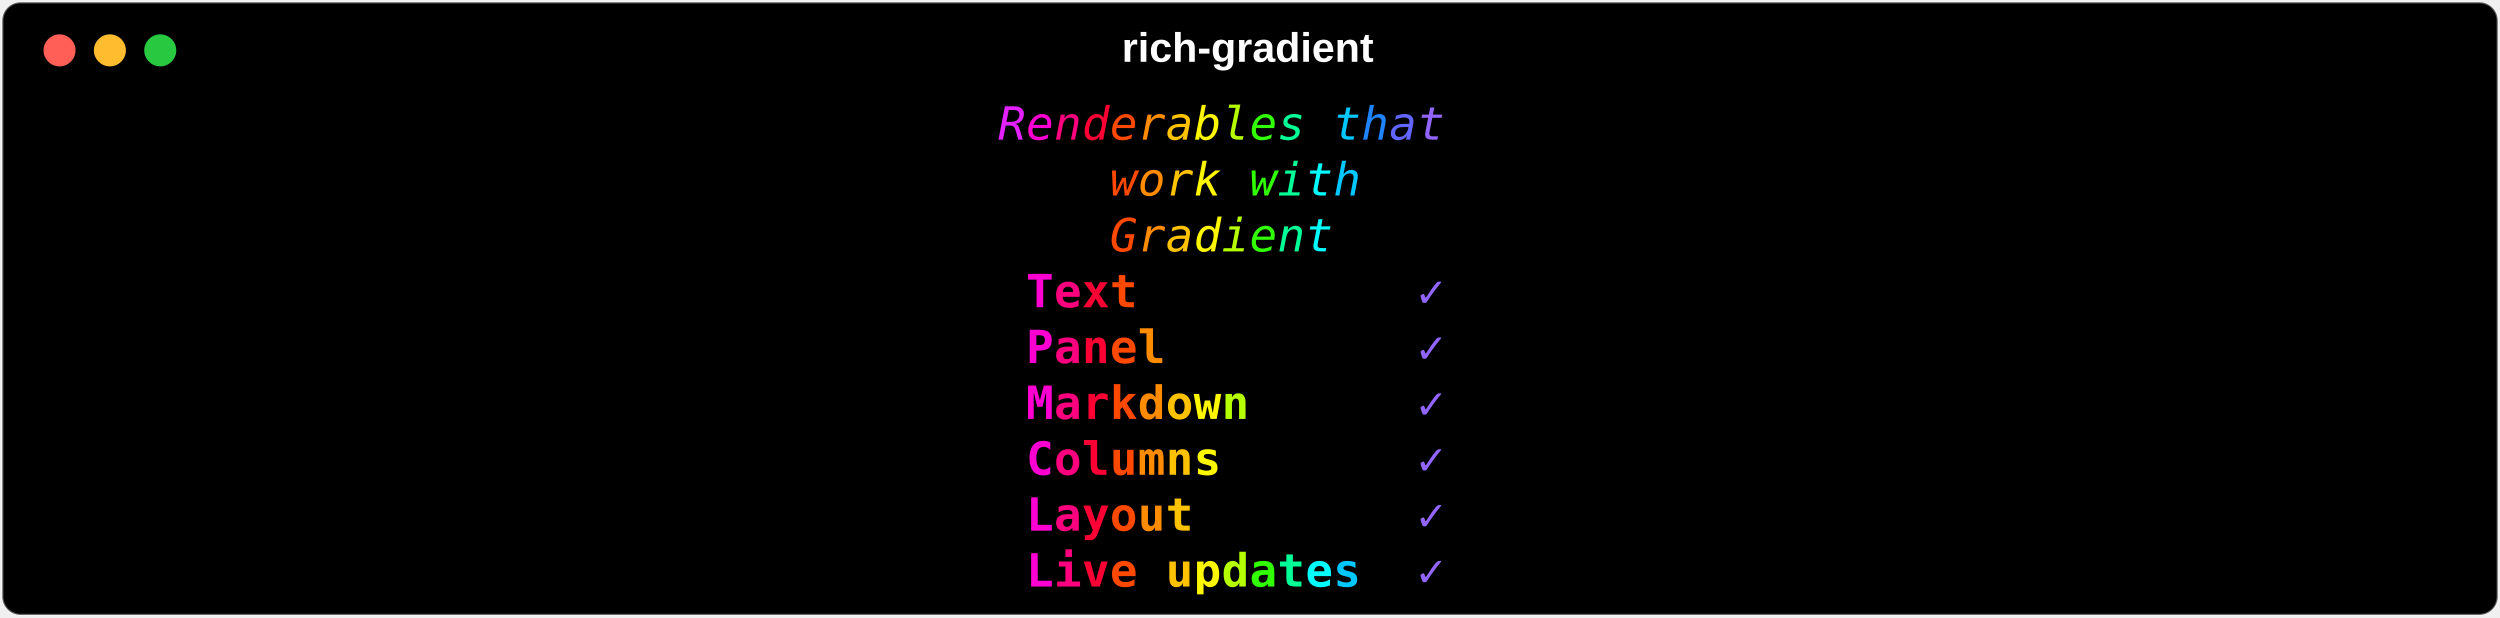
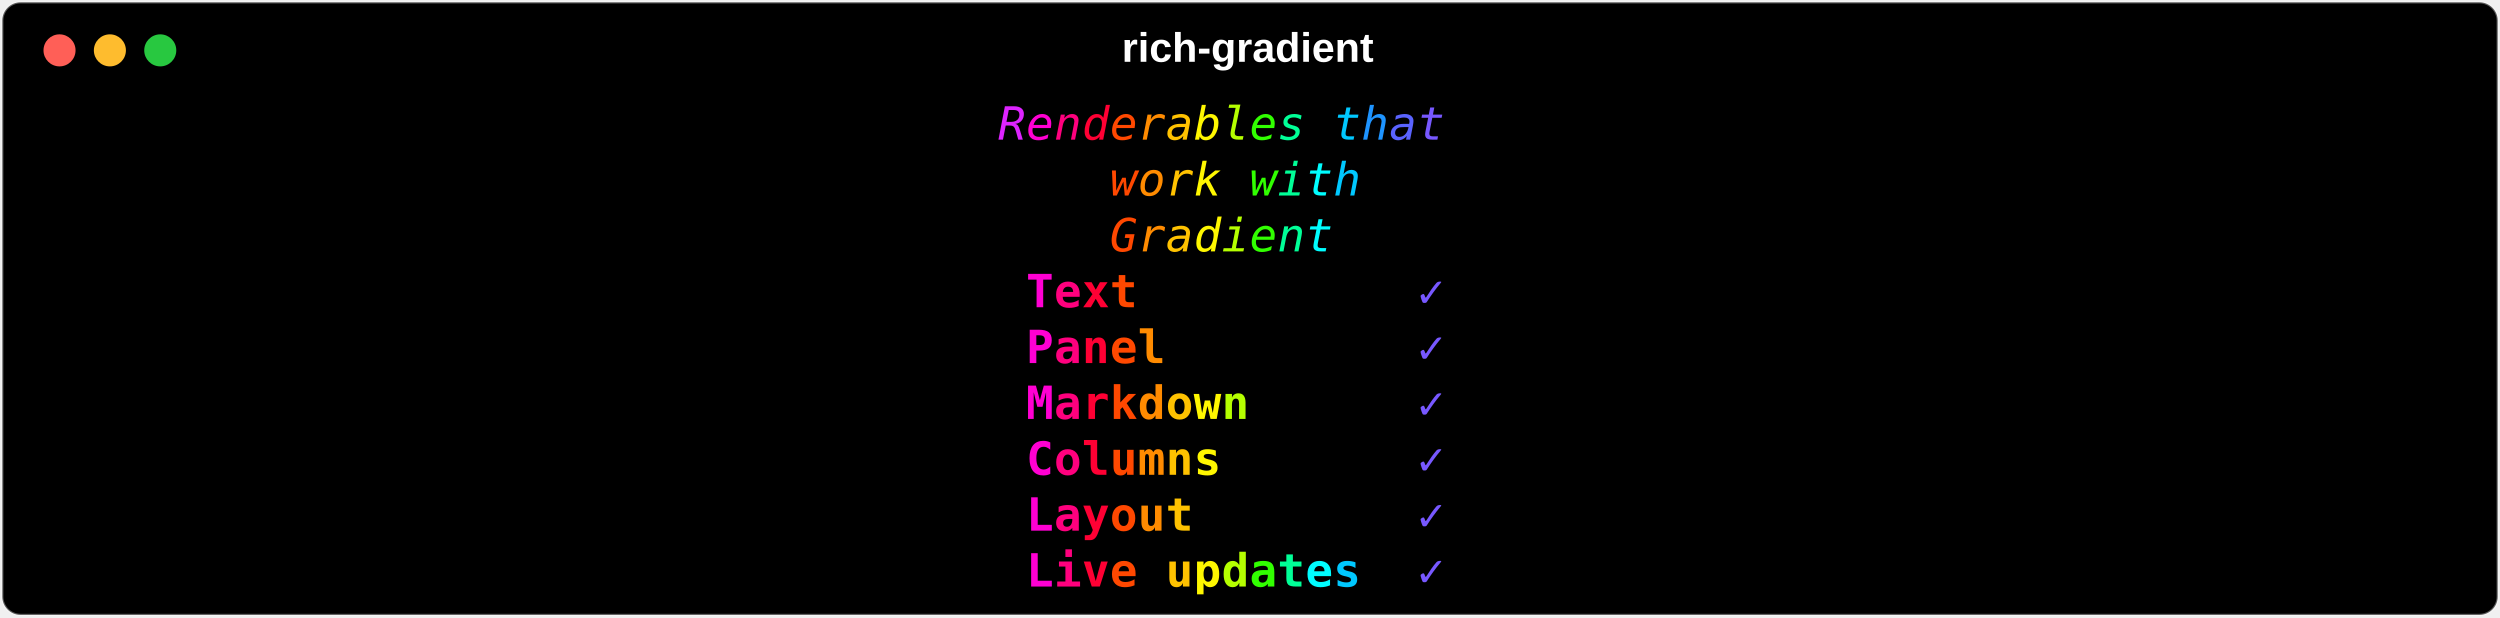
<svg xmlns="http://www.w3.org/2000/svg" class="rich-terminal" viewBox="0 0 1092 269.6">
  <style>

    @font-face {
        font-family: "Fira Code";
        src: local("FiraCode-Regular"),
                url("https://cdnjs.cloudflare.com/ajax/libs/firacode/6.2.0/woff2/FiraCode-Regular.woff2") format("woff2"),
                url("https://cdnjs.cloudflare.com/ajax/libs/firacode/6.2.0/woff/FiraCode-Regular.woff") format("woff");
        font-style: normal;
        font-weight: 400;
    }
    @font-face {
        font-family: "Fira Code";
        src: local("FiraCode-Bold"),
                url("https://cdnjs.cloudflare.com/ajax/libs/firacode/6.2.0/woff2/FiraCode-Bold.woff2") format("woff2"),
                url("https://cdnjs.cloudflare.com/ajax/libs/firacode/6.2.0/woff/FiraCode-Bold.woff") format("woff");
        font-style: bold;
        font-weight: 700;
    }

-     .terminal-1364712330-matrix {
+     .terminal-2763643651-matrix {
        font-family: Fira Code, monospace;
        font-size: 20px;
        line-height: 24.4px;
        font-variant-east-asian: full-width;
    }

-     .terminal-1364712330-title {
+     .terminal-2763643651-title {
        font-size: 18px;
        font-weight: bold;
        font-family: arial;
    }

-     .terminal-1364712330-r1 { fill: #ffffff }
- .terminal-1364712330-r2 { fill: #e322ff;font-style: italic; }
- .terminal-1364712330-r3 { fill: #ff00d3;font-style: italic; }
- .terminal-1364712330-r4 { fill: #ff007e;font-style: italic; }
- .terminal-1364712330-r5 { fill: #ff0034;font-style: italic; }
- .terminal-1364712330-r6 { fill: #ff4800;font-style: italic; }
- .terminal-1364712330-r7 { fill: #ff8b00;font-style: italic; }
- .terminal-1364712330-r8 { fill: #ffc200;font-style: italic; }
- .terminal-1364712330-r9 { fill: #fff700;font-style: italic; }
- .terminal-1364712330-r10 { fill: #b5ff00;font-style: italic; }
- .terminal-1364712330-r11 { fill: #31ff00;font-style: italic; }
- .terminal-1364712330-r12 { fill: #00ff97;font-style: italic; }
- .terminal-1364712330-r13 { fill: #00fdff;font-style: italic; }
- .terminal-1364712330-r14 { fill: #00c8ff;font-style: italic; }
- .terminal-1364712330-r15 { fill: #1e84ff;font-style: italic; }
- .terminal-1364712330-r16 { fill: #6265ff;font-style: italic; }
- .terminal-1364712330-r17 { fill: #9365ff;font-style: italic; }
- .terminal-1364712330-r18 { fill: #456fff;font-style: italic; }
- .terminal-1364712330-r19 { fill: #e322ff;font-weight: bold }
- .terminal-1364712330-r20 { fill: #ff00d3;font-weight: bold }
- .terminal-1364712330-r21 { fill: #ff007e;font-weight: bold }
- .terminal-1364712330-r22 { fill: #ff0034;font-weight: bold }
- .terminal-1364712330-r23 { fill: #ff4800;font-weight: bold }
- .terminal-1364712330-r24 { fill: #ff8b00;font-weight: bold }
- .terminal-1364712330-r25 { fill: #ffc200;font-weight: bold }
- .terminal-1364712330-r26 { fill: #fff700;font-weight: bold }
- .terminal-1364712330-r27 { fill: #b5ff00;font-weight: bold }
- .terminal-1364712330-r28 { fill: #31ff00;font-weight: bold }
- .terminal-1364712330-r29 { fill: #00ff97;font-weight: bold }
- .terminal-1364712330-r30 { fill: #00fdff;font-weight: bold }
- .terminal-1364712330-r31 { fill: #00c8ff;font-weight: bold }
- .terminal-1364712330-r32 { fill: #1e84ff;font-weight: bold }
- .terminal-1364712330-r33 { fill: #6265ff }
- .terminal-1364712330-r34 { fill: #9365ff;font-weight: bold }
- .terminal-1364712330-r35 { fill: #456fff }
+     .terminal-2763643651-r1 { fill: #ffffff }
+ .terminal-2763643651-r2 { fill: #dd24ff;font-style: italic; }
+ .terminal-2763643651-r3 { fill: #ff00d3;font-style: italic; }
+ .terminal-2763643651-r4 { fill: #ff007e;font-style: italic; }
+ .terminal-2763643651-r5 { fill: #ff0034;font-style: italic; }
+ .terminal-2763643651-r6 { fill: #ff4800;font-style: italic; }
+ .terminal-2763643651-r7 { fill: #ff8b00;font-style: italic; }
+ .terminal-2763643651-r8 { fill: #ffc200;font-style: italic; }
+ .terminal-2763643651-r9 { fill: #fff700;font-style: italic; }
+ .terminal-2763643651-r10 { fill: #b5ff00;font-style: italic; }
+ .terminal-2763643651-r11 { fill: #31ff00;font-style: italic; }
+ .terminal-2763643651-r12 { fill: #00ff97;font-style: italic; }
+ .terminal-2763643651-r13 { fill: #00fdff;font-style: italic; }
+ .terminal-2763643651-r14 { fill: #00c8ff;font-style: italic; }
+ .terminal-2763643651-r15 { fill: #1e94ff;font-style: italic; }
+ .terminal-2763643651-r16 { fill: #5a63ff;font-style: italic; }
+ .terminal-2763643651-r17 { fill: #7758ff;font-style: italic; }
+ .terminal-2763643651-r18 { fill: #4575ff;font-style: italic; }
+ .terminal-2763643651-r19 { fill: #dd24ff;font-weight: bold }
+ .terminal-2763643651-r20 { fill: #ff00d3;font-weight: bold }
+ .terminal-2763643651-r21 { fill: #ff007e;font-weight: bold }
+ .terminal-2763643651-r22 { fill: #ff0034;font-weight: bold }
+ .terminal-2763643651-r23 { fill: #ff4800;font-weight: bold }
+ .terminal-2763643651-r24 { fill: #ff8b00;font-weight: bold }
+ .terminal-2763643651-r25 { fill: #ffc200;font-weight: bold }
+ .terminal-2763643651-r26 { fill: #fff700;font-weight: bold }
+ .terminal-2763643651-r27 { fill: #b5ff00;font-weight: bold }
+ .terminal-2763643651-r28 { fill: #31ff00;font-weight: bold }
+ .terminal-2763643651-r29 { fill: #00ff97;font-weight: bold }
+ .terminal-2763643651-r30 { fill: #00fdff;font-weight: bold }
+ .terminal-2763643651-r31 { fill: #00c8ff;font-weight: bold }
+ .terminal-2763643651-r32 { fill: #1e94ff;font-weight: bold }
+ .terminal-2763643651-r33 { fill: #5a63ff }
+ .terminal-2763643651-r34 { fill: #7758ff;font-weight: bold }
+ .terminal-2763643651-r35 { fill: #4575ff }
    </style>
  <defs>
-     <clipPath id="terminal-1364712330-clip-terminal">
+     <clipPath id="terminal-2763643651-clip-terminal">
      <rect x="0" y="0" width="1072.6" height="218.6" />
    </clipPath>
-     <clipPath id="terminal-1364712330-line-0">
+     <clipPath id="terminal-2763643651-line-0">
      <rect x="0" y="1.5" width="1073.6" height="24.65" />
    </clipPath>
-     <clipPath id="terminal-1364712330-line-1">
+     <clipPath id="terminal-2763643651-line-1">
      <rect x="0" y="25.9" width="1073.6" height="24.65" />
    </clipPath>
-     <clipPath id="terminal-1364712330-line-2">
+     <clipPath id="terminal-2763643651-line-2">
      <rect x="0" y="50.3" width="1073.6" height="24.65" />
    </clipPath>
-     <clipPath id="terminal-1364712330-line-3">
+     <clipPath id="terminal-2763643651-line-3">
      <rect x="0" y="74.7" width="1073.6" height="24.65" />
    </clipPath>
-     <clipPath id="terminal-1364712330-line-4">
+     <clipPath id="terminal-2763643651-line-4">
      <rect x="0" y="99.1" width="1073.6" height="24.65" />
    </clipPath>
-     <clipPath id="terminal-1364712330-line-5">
+     <clipPath id="terminal-2763643651-line-5">
      <rect x="0" y="123.5" width="1073.6" height="24.65" />
    </clipPath>
-     <clipPath id="terminal-1364712330-line-6">
+     <clipPath id="terminal-2763643651-line-6">
      <rect x="0" y="147.9" width="1073.6" height="24.65" />
    </clipPath>
-     <clipPath id="terminal-1364712330-line-7">
+     <clipPath id="terminal-2763643651-line-7">
      <rect x="0" y="172.3" width="1073.6" height="24.65" />
    </clipPath>
  </defs>
  <rect fill="#000000" stroke="rgba(255,255,255,0.35)" stroke-width="1" x="1" y="1" width="1090" height="267.6" rx="8" />
-   <text class="terminal-1364712330-title" fill="#ffffff" text-anchor="middle" x="545" y="27">rich-gradient</text>
+   <text class="terminal-2763643651-title" fill="#ffffff" text-anchor="middle" x="545" y="27">rich-gradient</text>
  <g transform="translate(26,22)">
    <circle cx="0" cy="0" r="7" fill="#ff5f57" />
    <circle cx="22" cy="0" r="7" fill="#febc2e" />
    <circle cx="44" cy="0" r="7" fill="#28c840" />
  </g>
-   <g transform="translate(9, 41)" clip-path="url(#terminal-1364712330-clip-terminal)">
-     <g class="terminal-1364712330-matrix">
-       <text class="terminal-1364712330-r2" x="427" y="20" textLength="12.2" clip-path="url(#terminal-1364712330-line-0)">R</text>
-       <text class="terminal-1364712330-r3" x="439.2" y="20" textLength="12.2" clip-path="url(#terminal-1364712330-line-0)">e</text>
-       <text class="terminal-1364712330-r4" x="451.4" y="20" textLength="12.2" clip-path="url(#terminal-1364712330-line-0)">n</text>
-       <text class="terminal-1364712330-r5" x="463.6" y="20" textLength="12.2" clip-path="url(#terminal-1364712330-line-0)">d</text>
-       <text class="terminal-1364712330-r6" x="475.8" y="20" textLength="12.2" clip-path="url(#terminal-1364712330-line-0)">e</text>
-       <text class="terminal-1364712330-r7" x="488" y="20" textLength="12.2" clip-path="url(#terminal-1364712330-line-0)">r</text>
-       <text class="terminal-1364712330-r8" x="500.2" y="20" textLength="12.2" clip-path="url(#terminal-1364712330-line-0)">a</text>
-       <text class="terminal-1364712330-r9" x="512.4" y="20" textLength="12.2" clip-path="url(#terminal-1364712330-line-0)">b</text>
-       <text class="terminal-1364712330-r10" x="524.6" y="20" textLength="12.2" clip-path="url(#terminal-1364712330-line-0)">l</text>
-       <text class="terminal-1364712330-r11" x="536.8" y="20" textLength="12.2" clip-path="url(#terminal-1364712330-line-0)">e</text>
-       <text class="terminal-1364712330-r12" x="549" y="20" textLength="12.2" clip-path="url(#terminal-1364712330-line-0)">s</text>
-       <text class="terminal-1364712330-r14" x="573.4" y="20" textLength="12.2" clip-path="url(#terminal-1364712330-line-0)">t</text>
-       <text class="terminal-1364712330-r15" x="585.6" y="20" textLength="12.2" clip-path="url(#terminal-1364712330-line-0)">h</text>
-       <text class="terminal-1364712330-r16" x="597.8" y="20" textLength="12.2" clip-path="url(#terminal-1364712330-line-0)">a</text>
-       <text class="terminal-1364712330-r17" x="610" y="20" textLength="12.2" clip-path="url(#terminal-1364712330-line-0)">t</text>
-       <text class="terminal-1364712330-r1" x="1073.6" y="20" textLength="12.2" clip-path="url(#terminal-1364712330-line-0)">
- </text>
-       <text class="terminal-1364712330-r6" x="475.8" y="44.4" textLength="12.2" clip-path="url(#terminal-1364712330-line-1)">w</text>
-       <text class="terminal-1364712330-r7" x="488" y="44.4" textLength="12.2" clip-path="url(#terminal-1364712330-line-1)">o</text>
-       <text class="terminal-1364712330-r8" x="500.2" y="44.4" textLength="12.2" clip-path="url(#terminal-1364712330-line-1)">r</text>
-       <text class="terminal-1364712330-r9" x="512.4" y="44.4" textLength="12.2" clip-path="url(#terminal-1364712330-line-1)">k</text>
-       <text class="terminal-1364712330-r11" x="536.8" y="44.4" textLength="12.2" clip-path="url(#terminal-1364712330-line-1)">w</text>
-       <text class="terminal-1364712330-r12" x="549" y="44.4" textLength="12.2" clip-path="url(#terminal-1364712330-line-1)">i</text>
-       <text class="terminal-1364712330-r13" x="561.2" y="44.4" textLength="12.2" clip-path="url(#terminal-1364712330-line-1)">t</text>
-       <text class="terminal-1364712330-r14" x="573.4" y="44.4" textLength="12.2" clip-path="url(#terminal-1364712330-line-1)">h</text>
-       <text class="terminal-1364712330-r1" x="1073.6" y="44.4" textLength="12.2" clip-path="url(#terminal-1364712330-line-1)">
- </text>
-       <text class="terminal-1364712330-r6" x="475.8" y="68.8" textLength="12.2" clip-path="url(#terminal-1364712330-line-2)">G</text>
-       <text class="terminal-1364712330-r7" x="488" y="68.8" textLength="12.2" clip-path="url(#terminal-1364712330-line-2)">r</text>
-       <text class="terminal-1364712330-r8" x="500.2" y="68.8" textLength="12.2" clip-path="url(#terminal-1364712330-line-2)">a</text>
-       <text class="terminal-1364712330-r9" x="512.4" y="68.8" textLength="12.2" clip-path="url(#terminal-1364712330-line-2)">d</text>
-       <text class="terminal-1364712330-r10" x="524.6" y="68.8" textLength="12.2" clip-path="url(#terminal-1364712330-line-2)">i</text>
-       <text class="terminal-1364712330-r11" x="536.8" y="68.8" textLength="12.2" clip-path="url(#terminal-1364712330-line-2)">e</text>
-       <text class="terminal-1364712330-r12" x="549" y="68.8" textLength="12.2" clip-path="url(#terminal-1364712330-line-2)">n</text>
-       <text class="terminal-1364712330-r13" x="561.2" y="68.8" textLength="12.2" clip-path="url(#terminal-1364712330-line-2)">t</text>
-       <text class="terminal-1364712330-r1" x="1073.6" y="68.8" textLength="12.2" clip-path="url(#terminal-1364712330-line-2)">
- </text>
-       <text class="terminal-1364712330-r20" x="439.2" y="93.2" textLength="12.2" clip-path="url(#terminal-1364712330-line-3)">T</text>
-       <text class="terminal-1364712330-r21" x="451.4" y="93.2" textLength="12.2" clip-path="url(#terminal-1364712330-line-3)">e</text>
-       <text class="terminal-1364712330-r22" x="463.6" y="93.2" textLength="12.2" clip-path="url(#terminal-1364712330-line-3)">x</text>
-       <text class="terminal-1364712330-r23" x="475.8" y="93.2" textLength="12.2" clip-path="url(#terminal-1364712330-line-3)">t</text>
-       <text class="terminal-1364712330-r34" x="610" y="93.2" textLength="12.2" clip-path="url(#terminal-1364712330-line-3)">✓</text>
-       <text class="terminal-1364712330-r1" x="1073.6" y="93.2" textLength="12.2" clip-path="url(#terminal-1364712330-line-3)">
- </text>
-       <text class="terminal-1364712330-r20" x="439.2" y="117.6" textLength="12.2" clip-path="url(#terminal-1364712330-line-4)">P</text>
-       <text class="terminal-1364712330-r21" x="451.4" y="117.6" textLength="12.2" clip-path="url(#terminal-1364712330-line-4)">a</text>
-       <text class="terminal-1364712330-r22" x="463.6" y="117.6" textLength="12.2" clip-path="url(#terminal-1364712330-line-4)">n</text>
-       <text class="terminal-1364712330-r23" x="475.8" y="117.6" textLength="12.2" clip-path="url(#terminal-1364712330-line-4)">e</text>
-       <text class="terminal-1364712330-r24" x="488" y="117.6" textLength="12.2" clip-path="url(#terminal-1364712330-line-4)">l</text>
-       <text class="terminal-1364712330-r34" x="610" y="117.6" textLength="12.2" clip-path="url(#terminal-1364712330-line-4)">✓</text>
-       <text class="terminal-1364712330-r1" x="1073.6" y="117.6" textLength="12.2" clip-path="url(#terminal-1364712330-line-4)">
- </text>
-       <text class="terminal-1364712330-r20" x="439.2" y="142" textLength="12.2" clip-path="url(#terminal-1364712330-line-5)">M</text>
-       <text class="terminal-1364712330-r21" x="451.4" y="142" textLength="12.2" clip-path="url(#terminal-1364712330-line-5)">a</text>
-       <text class="terminal-1364712330-r22" x="463.6" y="142" textLength="12.2" clip-path="url(#terminal-1364712330-line-5)">r</text>
-       <text class="terminal-1364712330-r23" x="475.8" y="142" textLength="12.2" clip-path="url(#terminal-1364712330-line-5)">k</text>
-       <text class="terminal-1364712330-r24" x="488" y="142" textLength="12.2" clip-path="url(#terminal-1364712330-line-5)">d</text>
-       <text class="terminal-1364712330-r25" x="500.2" y="142" textLength="12.2" clip-path="url(#terminal-1364712330-line-5)">o</text>
-       <text class="terminal-1364712330-r26" x="512.4" y="142" textLength="12.2" clip-path="url(#terminal-1364712330-line-5)">w</text>
-       <text class="terminal-1364712330-r27" x="524.6" y="142" textLength="12.2" clip-path="url(#terminal-1364712330-line-5)">n</text>
-       <text class="terminal-1364712330-r34" x="610" y="142" textLength="12.2" clip-path="url(#terminal-1364712330-line-5)">✓</text>
-       <text class="terminal-1364712330-r1" x="1073.6" y="142" textLength="12.2" clip-path="url(#terminal-1364712330-line-5)">
- </text>
-       <text class="terminal-1364712330-r20" x="439.2" y="166.4" textLength="12.2" clip-path="url(#terminal-1364712330-line-6)">C</text>
-       <text class="terminal-1364712330-r21" x="451.4" y="166.4" textLength="12.2" clip-path="url(#terminal-1364712330-line-6)">o</text>
-       <text class="terminal-1364712330-r22" x="463.6" y="166.4" textLength="12.2" clip-path="url(#terminal-1364712330-line-6)">l</text>
-       <text class="terminal-1364712330-r23" x="475.8" y="166.4" textLength="12.2" clip-path="url(#terminal-1364712330-line-6)">u</text>
-       <text class="terminal-1364712330-r24" x="488" y="166.4" textLength="12.2" clip-path="url(#terminal-1364712330-line-6)">m</text>
-       <text class="terminal-1364712330-r25" x="500.2" y="166.4" textLength="12.2" clip-path="url(#terminal-1364712330-line-6)">n</text>
-       <text class="terminal-1364712330-r26" x="512.4" y="166.4" textLength="12.2" clip-path="url(#terminal-1364712330-line-6)">s</text>
-       <text class="terminal-1364712330-r34" x="610" y="166.4" textLength="12.2" clip-path="url(#terminal-1364712330-line-6)">✓</text>
-       <text class="terminal-1364712330-r1" x="1073.6" y="166.4" textLength="12.2" clip-path="url(#terminal-1364712330-line-6)">
- </text>
-       <text class="terminal-1364712330-r20" x="439.2" y="190.8" textLength="12.2" clip-path="url(#terminal-1364712330-line-7)">L</text>
-       <text class="terminal-1364712330-r21" x="451.4" y="190.8" textLength="12.2" clip-path="url(#terminal-1364712330-line-7)">a</text>
-       <text class="terminal-1364712330-r22" x="463.6" y="190.8" textLength="12.2" clip-path="url(#terminal-1364712330-line-7)">y</text>
-       <text class="terminal-1364712330-r23" x="475.8" y="190.8" textLength="12.2" clip-path="url(#terminal-1364712330-line-7)">o</text>
-       <text class="terminal-1364712330-r24" x="488" y="190.8" textLength="12.2" clip-path="url(#terminal-1364712330-line-7)">u</text>
-       <text class="terminal-1364712330-r25" x="500.2" y="190.8" textLength="12.2" clip-path="url(#terminal-1364712330-line-7)">t</text>
-       <text class="terminal-1364712330-r34" x="610" y="190.8" textLength="12.2" clip-path="url(#terminal-1364712330-line-7)">✓</text>
-       <text class="terminal-1364712330-r1" x="1073.6" y="190.8" textLength="12.2" clip-path="url(#terminal-1364712330-line-7)">
- </text>
-       <text class="terminal-1364712330-r20" x="439.2" y="215.2" textLength="12.2" clip-path="url(#terminal-1364712330-line-8)">L</text>
-       <text class="terminal-1364712330-r21" x="451.4" y="215.2" textLength="12.2" clip-path="url(#terminal-1364712330-line-8)">i</text>
-       <text class="terminal-1364712330-r22" x="463.6" y="215.2" textLength="12.2" clip-path="url(#terminal-1364712330-line-8)">v</text>
-       <text class="terminal-1364712330-r23" x="475.8" y="215.2" textLength="12.2" clip-path="url(#terminal-1364712330-line-8)">e</text>
-       <text class="terminal-1364712330-r25" x="500.2" y="215.2" textLength="12.2" clip-path="url(#terminal-1364712330-line-8)">u</text>
-       <text class="terminal-1364712330-r26" x="512.4" y="215.2" textLength="12.2" clip-path="url(#terminal-1364712330-line-8)">p</text>
-       <text class="terminal-1364712330-r27" x="524.6" y="215.2" textLength="12.2" clip-path="url(#terminal-1364712330-line-8)">d</text>
-       <text class="terminal-1364712330-r28" x="536.8" y="215.2" textLength="12.2" clip-path="url(#terminal-1364712330-line-8)">a</text>
-       <text class="terminal-1364712330-r29" x="549" y="215.2" textLength="12.2" clip-path="url(#terminal-1364712330-line-8)">t</text>
-       <text class="terminal-1364712330-r30" x="561.2" y="215.2" textLength="12.2" clip-path="url(#terminal-1364712330-line-8)">e</text>
-       <text class="terminal-1364712330-r31" x="573.4" y="215.2" textLength="12.2" clip-path="url(#terminal-1364712330-line-8)">s</text>
-       <text class="terminal-1364712330-r34" x="610" y="215.2" textLength="12.2" clip-path="url(#terminal-1364712330-line-8)">✓</text>
-       <text class="terminal-1364712330-r1" x="1073.6" y="215.2" textLength="12.2" clip-path="url(#terminal-1364712330-line-8)">
+   <g transform="translate(9, 41)" clip-path="url(#terminal-2763643651-clip-terminal)">
+     <g class="terminal-2763643651-matrix">
+       <text class="terminal-2763643651-r2" x="427" y="20" textLength="12.2" clip-path="url(#terminal-2763643651-line-0)">R</text>
+       <text class="terminal-2763643651-r3" x="439.2" y="20" textLength="12.2" clip-path="url(#terminal-2763643651-line-0)">e</text>
+       <text class="terminal-2763643651-r4" x="451.4" y="20" textLength="12.2" clip-path="url(#terminal-2763643651-line-0)">n</text>
+       <text class="terminal-2763643651-r5" x="463.6" y="20" textLength="12.2" clip-path="url(#terminal-2763643651-line-0)">d</text>
+       <text class="terminal-2763643651-r6" x="475.8" y="20" textLength="12.2" clip-path="url(#terminal-2763643651-line-0)">e</text>
+       <text class="terminal-2763643651-r7" x="488" y="20" textLength="12.2" clip-path="url(#terminal-2763643651-line-0)">r</text>
+       <text class="terminal-2763643651-r8" x="500.2" y="20" textLength="12.2" clip-path="url(#terminal-2763643651-line-0)">a</text>
+       <text class="terminal-2763643651-r9" x="512.4" y="20" textLength="12.2" clip-path="url(#terminal-2763643651-line-0)">b</text>
+       <text class="terminal-2763643651-r10" x="524.6" y="20" textLength="12.2" clip-path="url(#terminal-2763643651-line-0)">l</text>
+       <text class="terminal-2763643651-r11" x="536.8" y="20" textLength="12.2" clip-path="url(#terminal-2763643651-line-0)">e</text>
+       <text class="terminal-2763643651-r12" x="549" y="20" textLength="12.2" clip-path="url(#terminal-2763643651-line-0)">s</text>
+       <text class="terminal-2763643651-r14" x="573.4" y="20" textLength="12.2" clip-path="url(#terminal-2763643651-line-0)">t</text>
+       <text class="terminal-2763643651-r15" x="585.6" y="20" textLength="12.2" clip-path="url(#terminal-2763643651-line-0)">h</text>
+       <text class="terminal-2763643651-r16" x="597.8" y="20" textLength="12.2" clip-path="url(#terminal-2763643651-line-0)">a</text>
+       <text class="terminal-2763643651-r17" x="610" y="20" textLength="12.2" clip-path="url(#terminal-2763643651-line-0)">t</text>
+       <text class="terminal-2763643651-r1" x="1073.6" y="20" textLength="12.2" clip-path="url(#terminal-2763643651-line-0)">
+ </text>
+       <text class="terminal-2763643651-r6" x="475.8" y="44.4" textLength="12.2" clip-path="url(#terminal-2763643651-line-1)">w</text>
+       <text class="terminal-2763643651-r7" x="488" y="44.4" textLength="12.2" clip-path="url(#terminal-2763643651-line-1)">o</text>
+       <text class="terminal-2763643651-r8" x="500.2" y="44.4" textLength="12.2" clip-path="url(#terminal-2763643651-line-1)">r</text>
+       <text class="terminal-2763643651-r9" x="512.4" y="44.4" textLength="12.2" clip-path="url(#terminal-2763643651-line-1)">k</text>
+       <text class="terminal-2763643651-r11" x="536.8" y="44.4" textLength="12.2" clip-path="url(#terminal-2763643651-line-1)">w</text>
+       <text class="terminal-2763643651-r12" x="549" y="44.4" textLength="12.2" clip-path="url(#terminal-2763643651-line-1)">i</text>
+       <text class="terminal-2763643651-r13" x="561.2" y="44.4" textLength="12.2" clip-path="url(#terminal-2763643651-line-1)">t</text>
+       <text class="terminal-2763643651-r14" x="573.4" y="44.4" textLength="12.2" clip-path="url(#terminal-2763643651-line-1)">h</text>
+       <text class="terminal-2763643651-r1" x="1073.6" y="44.4" textLength="12.2" clip-path="url(#terminal-2763643651-line-1)">
+ </text>
+       <text class="terminal-2763643651-r6" x="475.8" y="68.8" textLength="12.2" clip-path="url(#terminal-2763643651-line-2)">G</text>
+       <text class="terminal-2763643651-r7" x="488" y="68.8" textLength="12.2" clip-path="url(#terminal-2763643651-line-2)">r</text>
+       <text class="terminal-2763643651-r8" x="500.2" y="68.8" textLength="12.2" clip-path="url(#terminal-2763643651-line-2)">a</text>
+       <text class="terminal-2763643651-r9" x="512.4" y="68.8" textLength="12.2" clip-path="url(#terminal-2763643651-line-2)">d</text>
+       <text class="terminal-2763643651-r10" x="524.6" y="68.8" textLength="12.2" clip-path="url(#terminal-2763643651-line-2)">i</text>
+       <text class="terminal-2763643651-r11" x="536.8" y="68.8" textLength="12.2" clip-path="url(#terminal-2763643651-line-2)">e</text>
+       <text class="terminal-2763643651-r12" x="549" y="68.8" textLength="12.2" clip-path="url(#terminal-2763643651-line-2)">n</text>
+       <text class="terminal-2763643651-r13" x="561.2" y="68.8" textLength="12.2" clip-path="url(#terminal-2763643651-line-2)">t</text>
+       <text class="terminal-2763643651-r1" x="1073.6" y="68.8" textLength="12.2" clip-path="url(#terminal-2763643651-line-2)">
+ </text>
+       <text class="terminal-2763643651-r20" x="439.2" y="93.2" textLength="12.2" clip-path="url(#terminal-2763643651-line-3)">T</text>
+       <text class="terminal-2763643651-r21" x="451.4" y="93.2" textLength="12.2" clip-path="url(#terminal-2763643651-line-3)">e</text>
+       <text class="terminal-2763643651-r22" x="463.6" y="93.2" textLength="12.2" clip-path="url(#terminal-2763643651-line-3)">x</text>
+       <text class="terminal-2763643651-r23" x="475.8" y="93.2" textLength="12.2" clip-path="url(#terminal-2763643651-line-3)">t</text>
+       <text class="terminal-2763643651-r34" x="610" y="93.2" textLength="12.2" clip-path="url(#terminal-2763643651-line-3)">✓</text>
+       <text class="terminal-2763643651-r1" x="1073.6" y="93.2" textLength="12.2" clip-path="url(#terminal-2763643651-line-3)">
+ </text>
+       <text class="terminal-2763643651-r20" x="439.2" y="117.6" textLength="12.2" clip-path="url(#terminal-2763643651-line-4)">P</text>
+       <text class="terminal-2763643651-r21" x="451.4" y="117.6" textLength="12.2" clip-path="url(#terminal-2763643651-line-4)">a</text>
+       <text class="terminal-2763643651-r22" x="463.6" y="117.6" textLength="12.2" clip-path="url(#terminal-2763643651-line-4)">n</text>
+       <text class="terminal-2763643651-r23" x="475.8" y="117.6" textLength="12.2" clip-path="url(#terminal-2763643651-line-4)">e</text>
+       <text class="terminal-2763643651-r24" x="488" y="117.6" textLength="12.2" clip-path="url(#terminal-2763643651-line-4)">l</text>
+       <text class="terminal-2763643651-r34" x="610" y="117.6" textLength="12.2" clip-path="url(#terminal-2763643651-line-4)">✓</text>
+       <text class="terminal-2763643651-r1" x="1073.6" y="117.6" textLength="12.2" clip-path="url(#terminal-2763643651-line-4)">
+ </text>
+       <text class="terminal-2763643651-r20" x="439.2" y="142" textLength="12.2" clip-path="url(#terminal-2763643651-line-5)">M</text>
+       <text class="terminal-2763643651-r21" x="451.4" y="142" textLength="12.2" clip-path="url(#terminal-2763643651-line-5)">a</text>
+       <text class="terminal-2763643651-r22" x="463.6" y="142" textLength="12.2" clip-path="url(#terminal-2763643651-line-5)">r</text>
+       <text class="terminal-2763643651-r23" x="475.8" y="142" textLength="12.2" clip-path="url(#terminal-2763643651-line-5)">k</text>
+       <text class="terminal-2763643651-r24" x="488" y="142" textLength="12.2" clip-path="url(#terminal-2763643651-line-5)">d</text>
+       <text class="terminal-2763643651-r25" x="500.2" y="142" textLength="12.2" clip-path="url(#terminal-2763643651-line-5)">o</text>
+       <text class="terminal-2763643651-r26" x="512.4" y="142" textLength="12.2" clip-path="url(#terminal-2763643651-line-5)">w</text>
+       <text class="terminal-2763643651-r27" x="524.6" y="142" textLength="12.2" clip-path="url(#terminal-2763643651-line-5)">n</text>
+       <text class="terminal-2763643651-r34" x="610" y="142" textLength="12.2" clip-path="url(#terminal-2763643651-line-5)">✓</text>
+       <text class="terminal-2763643651-r1" x="1073.6" y="142" textLength="12.2" clip-path="url(#terminal-2763643651-line-5)">
+ </text>
+       <text class="terminal-2763643651-r20" x="439.2" y="166.4" textLength="12.2" clip-path="url(#terminal-2763643651-line-6)">C</text>
+       <text class="terminal-2763643651-r21" x="451.4" y="166.4" textLength="12.2" clip-path="url(#terminal-2763643651-line-6)">o</text>
+       <text class="terminal-2763643651-r22" x="463.6" y="166.4" textLength="12.2" clip-path="url(#terminal-2763643651-line-6)">l</text>
+       <text class="terminal-2763643651-r23" x="475.8" y="166.4" textLength="12.2" clip-path="url(#terminal-2763643651-line-6)">u</text>
+       <text class="terminal-2763643651-r24" x="488" y="166.4" textLength="12.2" clip-path="url(#terminal-2763643651-line-6)">m</text>
+       <text class="terminal-2763643651-r25" x="500.2" y="166.4" textLength="12.2" clip-path="url(#terminal-2763643651-line-6)">n</text>
+       <text class="terminal-2763643651-r26" x="512.4" y="166.4" textLength="12.2" clip-path="url(#terminal-2763643651-line-6)">s</text>
+       <text class="terminal-2763643651-r34" x="610" y="166.4" textLength="12.2" clip-path="url(#terminal-2763643651-line-6)">✓</text>
+       <text class="terminal-2763643651-r1" x="1073.6" y="166.4" textLength="12.2" clip-path="url(#terminal-2763643651-line-6)">
+ </text>
+       <text class="terminal-2763643651-r20" x="439.2" y="190.8" textLength="12.2" clip-path="url(#terminal-2763643651-line-7)">L</text>
+       <text class="terminal-2763643651-r21" x="451.4" y="190.8" textLength="12.2" clip-path="url(#terminal-2763643651-line-7)">a</text>
+       <text class="terminal-2763643651-r22" x="463.6" y="190.8" textLength="12.2" clip-path="url(#terminal-2763643651-line-7)">y</text>
+       <text class="terminal-2763643651-r23" x="475.8" y="190.8" textLength="12.2" clip-path="url(#terminal-2763643651-line-7)">o</text>
+       <text class="terminal-2763643651-r24" x="488" y="190.8" textLength="12.2" clip-path="url(#terminal-2763643651-line-7)">u</text>
+       <text class="terminal-2763643651-r25" x="500.2" y="190.8" textLength="12.2" clip-path="url(#terminal-2763643651-line-7)">t</text>
+       <text class="terminal-2763643651-r34" x="610" y="190.8" textLength="12.2" clip-path="url(#terminal-2763643651-line-7)">✓</text>
+       <text class="terminal-2763643651-r1" x="1073.6" y="190.8" textLength="12.2" clip-path="url(#terminal-2763643651-line-7)">
+ </text>
+       <text class="terminal-2763643651-r20" x="439.2" y="215.2" textLength="12.2" clip-path="url(#terminal-2763643651-line-8)">L</text>
+       <text class="terminal-2763643651-r21" x="451.4" y="215.2" textLength="12.2" clip-path="url(#terminal-2763643651-line-8)">i</text>
+       <text class="terminal-2763643651-r22" x="463.6" y="215.2" textLength="12.2" clip-path="url(#terminal-2763643651-line-8)">v</text>
+       <text class="terminal-2763643651-r23" x="475.8" y="215.2" textLength="12.2" clip-path="url(#terminal-2763643651-line-8)">e</text>
+       <text class="terminal-2763643651-r25" x="500.2" y="215.2" textLength="12.2" clip-path="url(#terminal-2763643651-line-8)">u</text>
+       <text class="terminal-2763643651-r26" x="512.4" y="215.2" textLength="12.2" clip-path="url(#terminal-2763643651-line-8)">p</text>
+       <text class="terminal-2763643651-r27" x="524.6" y="215.2" textLength="12.2" clip-path="url(#terminal-2763643651-line-8)">d</text>
+       <text class="terminal-2763643651-r28" x="536.8" y="215.2" textLength="12.2" clip-path="url(#terminal-2763643651-line-8)">a</text>
+       <text class="terminal-2763643651-r29" x="549" y="215.2" textLength="12.2" clip-path="url(#terminal-2763643651-line-8)">t</text>
+       <text class="terminal-2763643651-r30" x="561.2" y="215.2" textLength="12.2" clip-path="url(#terminal-2763643651-line-8)">e</text>
+       <text class="terminal-2763643651-r31" x="573.4" y="215.2" textLength="12.2" clip-path="url(#terminal-2763643651-line-8)">s</text>
+       <text class="terminal-2763643651-r34" x="610" y="215.2" textLength="12.2" clip-path="url(#terminal-2763643651-line-8)">✓</text>
+       <text class="terminal-2763643651-r1" x="1073.6" y="215.2" textLength="12.2" clip-path="url(#terminal-2763643651-line-8)">
</text>
    </g>
  </g>
</svg>
